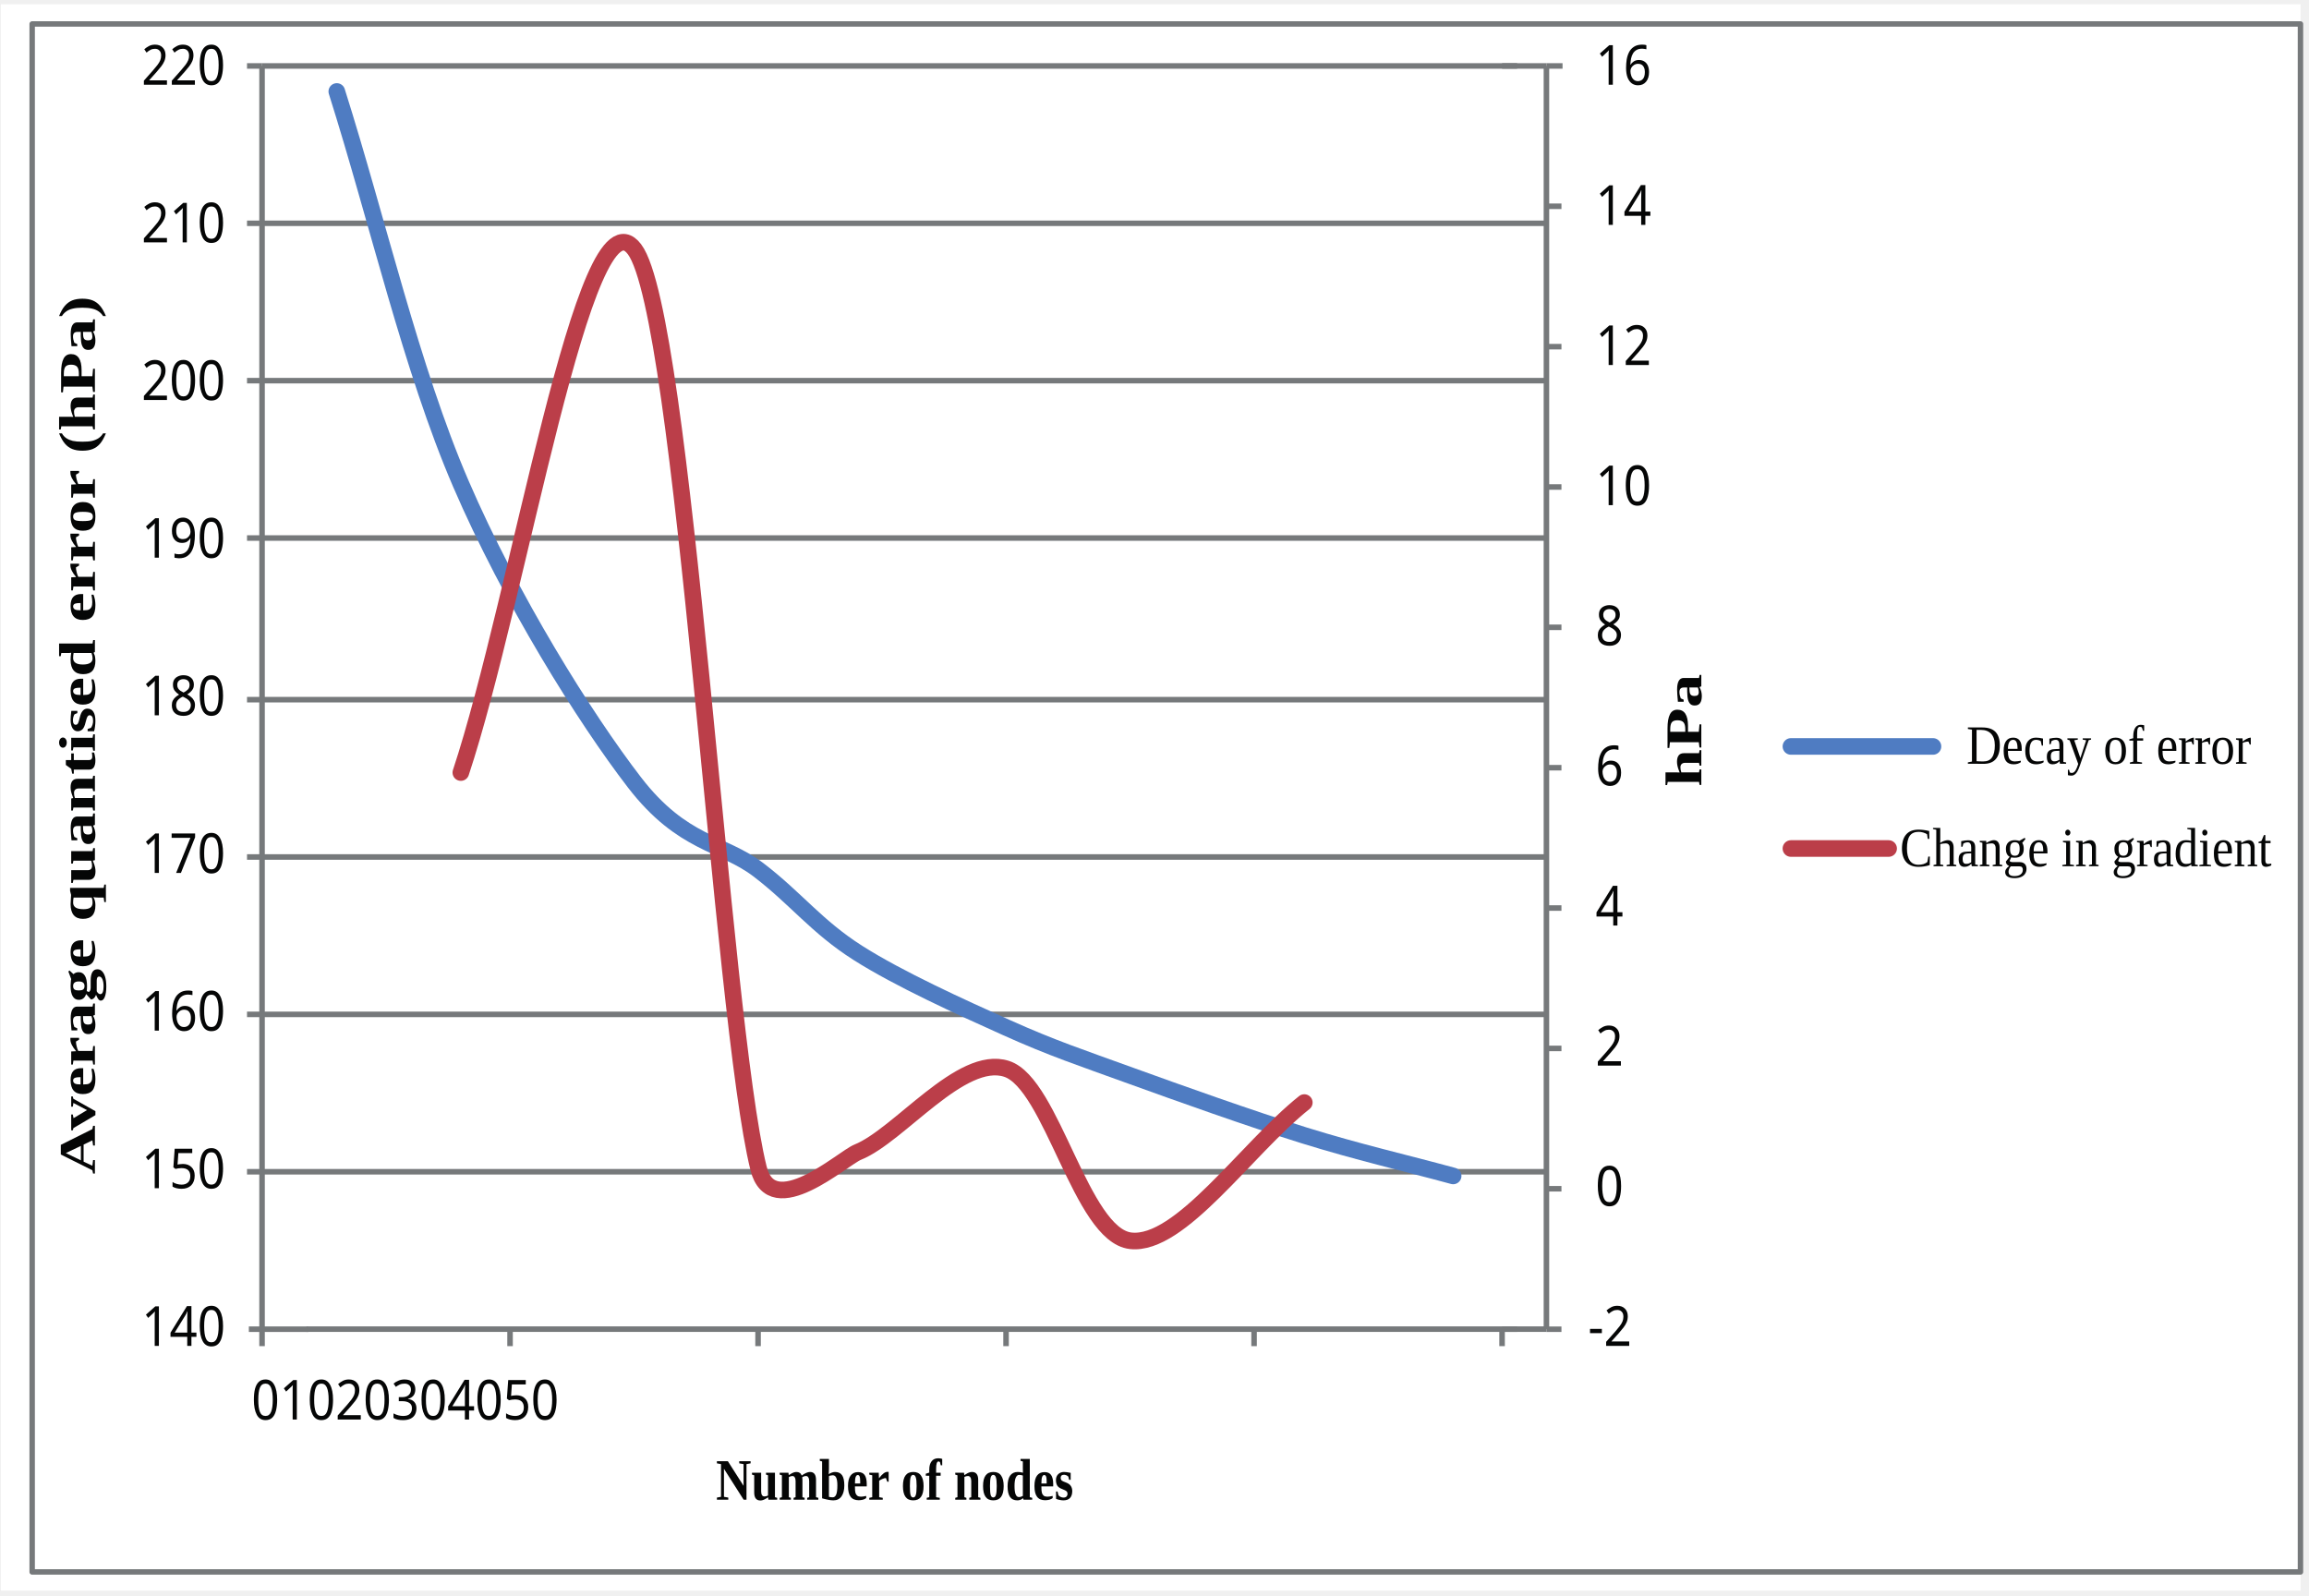
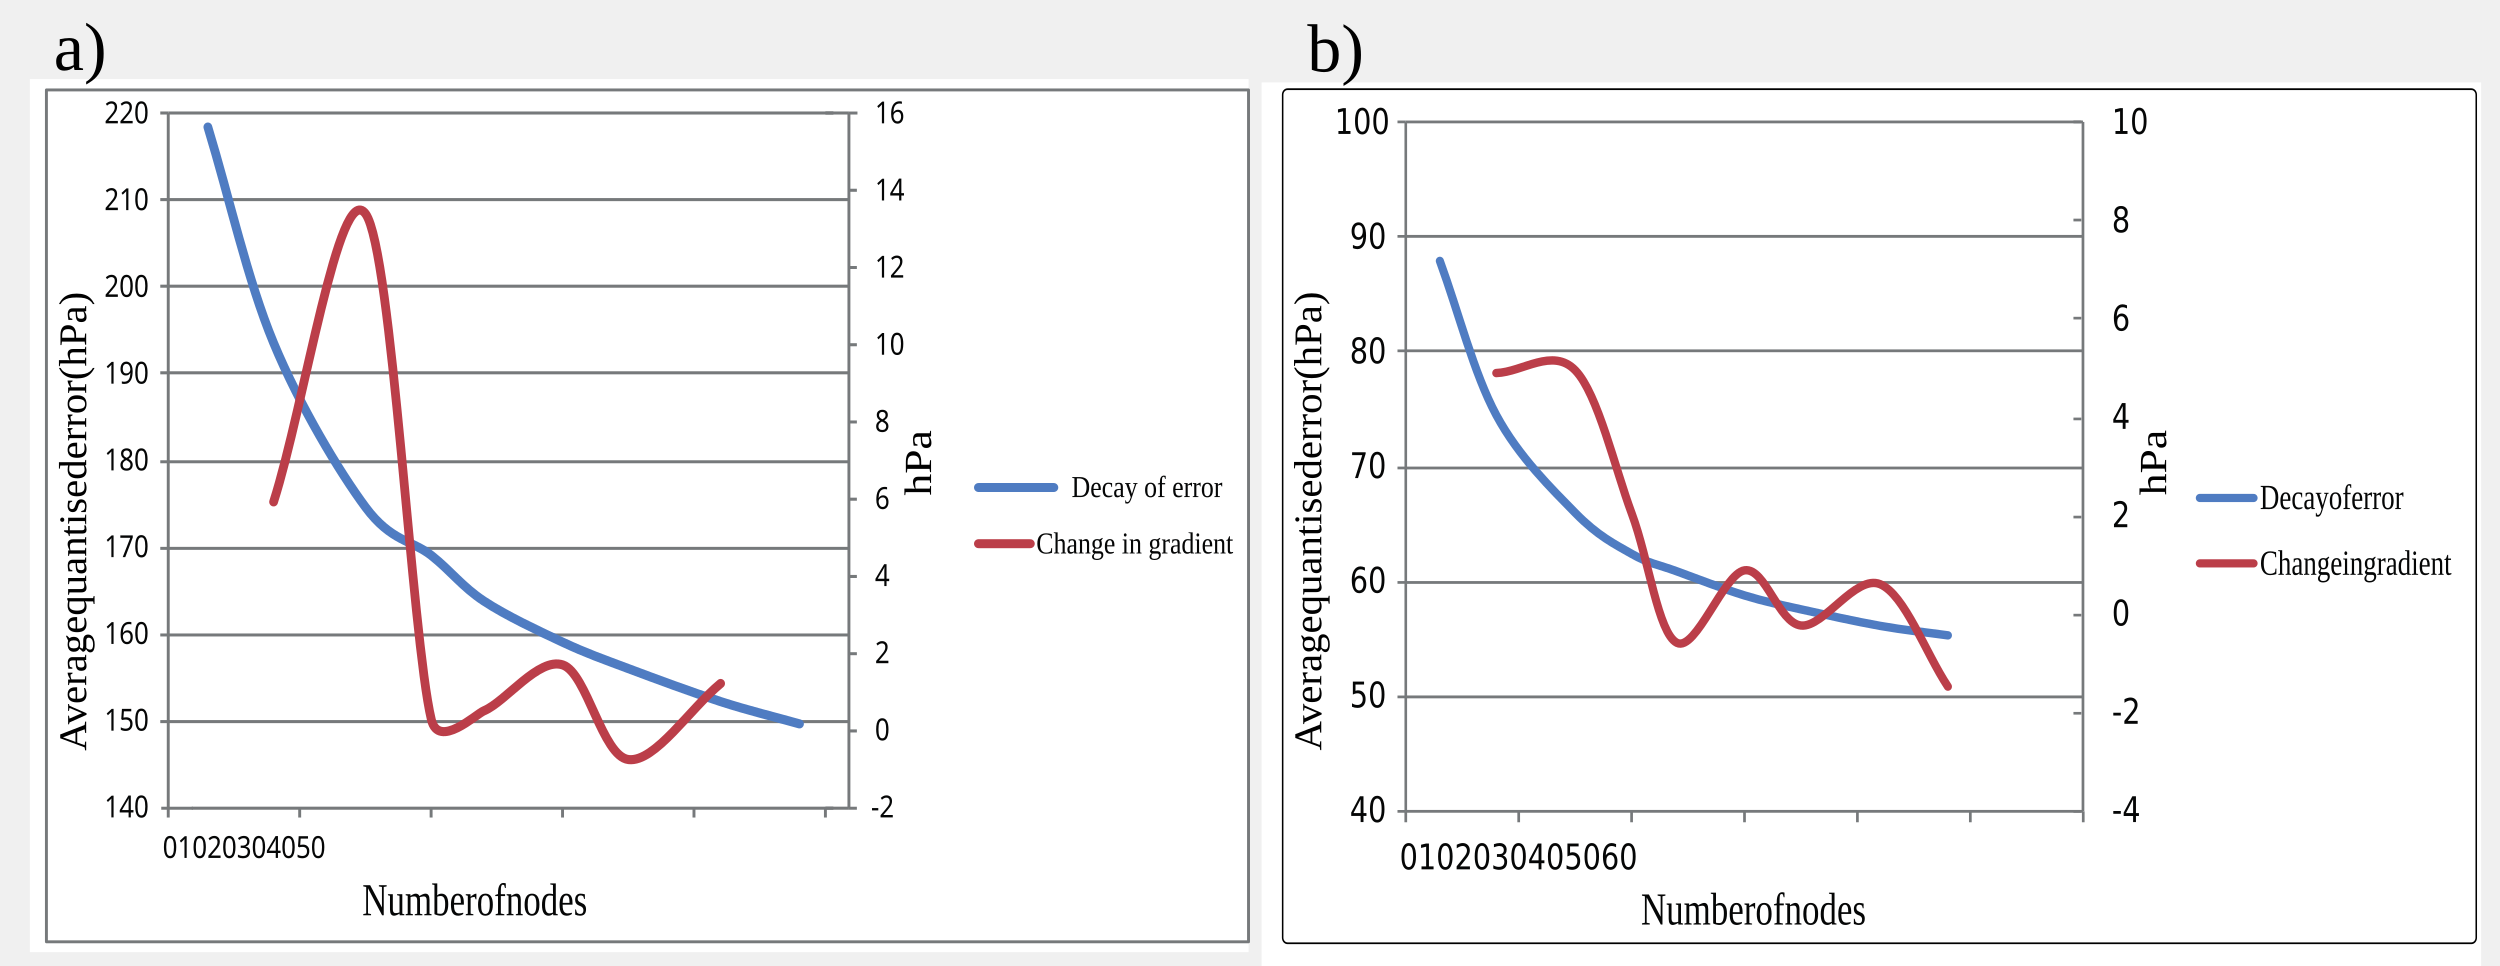
- <svg xmlns="http://www.w3.org/2000/svg" id="svg2" version="1.1" width="390.387" height="269.762" xml:space="preserve">
+ <svg xmlns="http://www.w3.org/2000/svg" id="svg2" version="1.1" width="514.488" height="198.78" xml:space="preserve">
  <defs id="defs6">
    <clipPath clipPathUnits="userSpaceOnUse" id="clipPath20">
      <path d="m 1,12 3111,0 0,2146 L 1,2158 1,12 z" clip-rule="evenodd" id="path22" />
    </clipPath>
    <clipPath clipPathUnits="userSpaceOnUse" id="clipPath44">
      <path d="m 356.977,357.531 1742.303,0 0,1714.259 -1742.303,0 0,-1714.259 0,0 z" clip-rule="evenodd" id="path46" />
    </clipPath>
    <clipPath clipPathUnits="userSpaceOnUse" id="clipPath56">
      <path d="m 1.207,12.379 3110.47,0 0,2145.62 -3110.47,0 0,-2145.62 z" clip-rule="evenodd" id="path58" />
    </clipPath>
+     <clipPath clipPathUnits="userSpaceOnUse" id="clipPath18">
+       <path d="m 0,0 3118.87,0 0,1970 L 0,1970 0,0 z" id="path20" />
+     </clipPath>
+     <clipPath clipPathUnits="userSpaceOnUse" id="clipPath28">
+       <path d="m 0,0 3113.75,0 0,1970 L 0,1970 0,0 z" id="path30-8" />
+     </clipPath>
+     <clipPath clipPathUnits="userSpaceOnUse" id="clipPath66">
+       <path d="m 370.621,1885.27 1625.469,0 0,-1537.77 -1625.469,0 0,1537.77 z" id="path68" />
+     </clipPath>
+     <clipPath clipPathUnits="userSpaceOnUse" id="clipPath82">
+       <path d="m 0,0 3113.28,0 0,1970 L 0,1970 0,0 z" id="path84" />
+     </clipPath>
+     <clipPath clipPathUnits="userSpaceOnUse" id="clipPath160">
+       <path d="m 0,1970 3113.28,0 0,-1970 L 0,0 0,1970 z" id="path162" />
+     </clipPath>
  </defs>
-   <g id="g10" transform="matrix(1.25,0,0,-1.25,0,269.7625)">
+   <g id="g10" transform="matrix(1.25,0,0,-1.25,0,198.7798)">
    <g id="g12" transform="scale(0.1,0.1)">
-       <path d="m 1.207,2152.33 3110.473,0 0,-2145.701 -3110.473,0 0,2145.701" style="fill:#ffffff;fill-opacity:1;fill-rule:evenodd;stroke:none" id="path14" />
-       <g id="g16">
+       <path d="m 49.135,1460.061 2006.473,0 0,-1437.369 -2006.473,0 0,1437.369" style="fill:#ffffff;fill-opacity:1;fill-rule:evenodd;stroke:none" id="path14" />
+       <g id="g16" transform="matrix(0.6450701,0,0,0.6698832,48.35645,18.25111)">
        <g id="g18" clip-path="url(#clipPath20)">
          <path d="m 384.324,2066.04 1842.526,0 0,-1702.759 -1842.526,0 0,1702.759" style="fill:#ffffff;fill-opacity:1;fill-rule:evenodd;stroke:none" id="path24" />
-           <path d="m 354.434,2068.91 1737.236,0 m -1737.236,-212.84 1737.236,0 m -1737.236,-212.85 1737.236,0 m -1737.236,-212.84 1737.236,0 m -1737.236,-218.59 1737.236,0 M 354.434,998.941 l 1737.236,0 M 354.434,786.102 l 1737.236,0 M 354.434,573.25 l 1737.236,0" style="fill:none;stroke:#76797b;stroke-opacity:1;stroke-width:7.484;stroke-linecap:butt;stroke-linejoin:round;stroke-miterlimit:10;stroke-dasharray:none" id="path26" />
-           <path d="m 2091.67,360.398 0,1708.512" style="fill:none;stroke:#76797b;stroke-opacity:1;stroke-width:7.484;stroke-linecap:butt;stroke-linejoin:round;stroke-miterlimit:10;stroke-dasharray:none" id="path28" />
-           <path d="m 2031.67,2068.91 20.32,0 m 39.68,-189.82 20.32,0 m -20.32,-189.84 20.32,0 m -20.32,-189.84 20.32,0 m -20.32,-189.82 20.32,0 m -20.32,-189.84 20.32,0 m -20.32,-189.828 20.32,0 m -20.32,-189.84 20.32,0 m -20.32,-189.844 20.32,0 m -80.32,-189.84 20.32,0" style="fill:none;stroke:#76797b;stroke-opacity:1;stroke-width:7.484;stroke-linecap:butt;stroke-linejoin:round;stroke-miterlimit:10;stroke-dasharray:none" id="path30" />
-           <path d="m 354.434,360.398 0,1708.512" style="fill:none;stroke:#76797b;stroke-opacity:1;stroke-width:7.484;stroke-linecap:butt;stroke-linejoin:round;stroke-miterlimit:10;stroke-dasharray:none" id="path32" />
-           <path d="m 334.105,2068.91 20.329,0 m -20.329,-212.84 20.329,0 m -20.329,-212.85 20.329,0 m -20.329,-212.84 20.329,0 m -20.329,-218.59 20.329,0 m -20.329,-212.849 20.329,0 m -20.329,-212.839 20.329,0 m -20.329,-212.852 20.329,0" style="fill:none;stroke:#76797b;stroke-opacity:1;stroke-width:7.484;stroke-linecap:butt;stroke-linejoin:round;stroke-miterlimit:10;stroke-dasharray:none" id="path34" />
-           <path d="m 414.434,360.398 1677.236,0" style="fill:none;stroke:#76797b;stroke-opacity:1;stroke-width:7.484;stroke-linecap:butt;stroke-linejoin:round;stroke-miterlimit:10;stroke-dasharray:none" id="path36" />
-           <path d="m 2031.67,360.398 0,-23.007 m -335.45,23.007 0,-23.007 m -335.45,23.007 0,-23.007 m -335.44,23.007 0,-23.007 m -335.447,23.007 0,-23.007 m -335.449,23.007 0,-23.007" style="fill:none;stroke:#76797b;stroke-opacity:1;stroke-width:7.484;stroke-linecap:butt;stroke-linejoin:round;stroke-miterlimit:10;stroke-dasharray:none" id="path38" />
-         </g>
-       </g>
-       <g id="g40">
+           <path d="m 354.434,2068.91 1737.236,0 m -1737.236,-212.84 1737.236,0 m -1737.236,-212.85 1737.236,0 m -1737.236,-212.84 1737.236,0 m -1737.236,-218.59 1737.236,0 M 354.434,998.941 l 1737.236,0 M 354.434,786.102 l 1737.236,0 M 354.434,573.25 l 1737.236,0" style="fill:none;stroke:#76797b;stroke-width:7.484;stroke-linecap:butt;stroke-linejoin:round;stroke-miterlimit:10;stroke-opacity:1;stroke-dasharray:none" id="path26" />
+           <path d="m 2091.67,360.398 0,1708.512" style="fill:none;stroke:#76797b;stroke-width:7.484;stroke-linecap:butt;stroke-linejoin:round;stroke-miterlimit:10;stroke-opacity:1;stroke-dasharray:none" id="path28" />
+           <path d="m 2031.67,2068.91 20.32,0 m 39.68,-189.82 20.32,0 m -20.32,-189.84 20.32,0 m -20.32,-189.84 20.32,0 m -20.32,-189.82 20.32,0 m -20.32,-189.84 20.32,0 m -20.32,-189.828 20.32,0 m -20.32,-189.84 20.32,0 m -20.32,-189.844 20.32,0 m -80.32,-189.84 20.32,0" style="fill:none;stroke:#76797b;stroke-width:7.484;stroke-linecap:butt;stroke-linejoin:round;stroke-miterlimit:10;stroke-opacity:1;stroke-dasharray:none" id="path30" />
+           <path d="m 354.434,360.398 0,1708.512" style="fill:none;stroke:#76797b;stroke-width:7.484;stroke-linecap:butt;stroke-linejoin:round;stroke-miterlimit:10;stroke-opacity:1;stroke-dasharray:none" id="path32" />
+           <path d="m 334.105,2068.91 20.329,0 m -20.329,-212.84 20.329,0 m -20.329,-212.85 20.329,0 m -20.329,-212.84 20.329,0 m -20.329,-218.59 20.329,0 m -20.329,-212.849 20.329,0 m -20.329,-212.839 20.329,0 m -20.329,-212.852 20.329,0" style="fill:none;stroke:#76797b;stroke-width:7.484;stroke-linecap:butt;stroke-linejoin:round;stroke-miterlimit:10;stroke-opacity:1;stroke-dasharray:none" id="path34" />
+           <path d="m 414.434,360.398 1677.236,0" style="fill:none;stroke:#76797b;stroke-width:7.484;stroke-linecap:butt;stroke-linejoin:round;stroke-miterlimit:10;stroke-opacity:1;stroke-dasharray:none" id="path36" />
+           <path d="m 2031.67,360.398 0,-23.007 m -335.45,23.007 0,-23.007 m -335.45,23.007 0,-23.007 m -335.44,23.007 0,-23.007 m -335.447,23.007 0,-23.007 m -335.449,23.007 0,-23.007" style="fill:none;stroke:#76797b;stroke-width:7.484;stroke-linecap:butt;stroke-linejoin:round;stroke-miterlimit:10;stroke-opacity:1;stroke-dasharray:none" id="path38" />
+         </g>
+       </g>
+       <g id="g40" transform="matrix(0.6450701,0,0,0.6698832,48.35645,18.25111)">
        <g id="g42" clip-path="url(#clipPath44)">
-           <path d="m 455.543,2034.37 c 55.926,-176.84 100.668,-374.77 167.777,-530.53 67.11,-155.75 167.774,-316.98 234.879,-404.02 64.977,-84.29 119.043,-81.08 167.771,-118.281 50.33,-38.398 78.29,-76.617 134.22,-112.187 55.92,-35.582 139.81,-73.543 201.32,-101.223 61.52,-27.688 100.67,-40.578 167.78,-64.899 67.1,-24.281 162.17,-58.242 234.88,-80.871 72.7,-22.589 134.21,-36.507 201.32,-54.777" style="fill:none;stroke:#4f7cc2;stroke-opacity:1;stroke-width:22.453;stroke-linecap:round;stroke-linejoin:round;stroke-miterlimit:10;stroke-dasharray:none" id="path48" />
-           <path d="m 623.32,1113.18 c 78.289,235.93 167.774,797 234.879,707.78 67.11,-89.19 117.438,-1039.472 167.771,-1243.011 18.27,-73.89 113.91,13.672 134.22,21.801 55.92,22.41 139.81,132.641 201.32,112.672 61.52,-19.961 100.67,-224.942 167.78,-232.551 67.1,-7.59 156.57,124.641 234.88,186.961" style="fill:none;stroke:#bb3e49;stroke-opacity:1;stroke-width:22.453;stroke-linecap:round;stroke-linejoin:round;stroke-miterlimit:10;stroke-dasharray:none" id="path50" />
+           <path d="m 455.543,2034.37 c 55.926,-176.84 100.668,-374.77 167.777,-530.53 67.11,-155.75 167.774,-316.98 234.879,-404.02 64.977,-84.29 119.043,-81.08 167.771,-118.281 50.33,-38.398 78.29,-76.617 134.22,-112.187 55.92,-35.582 139.81,-73.543 201.32,-101.223 61.52,-27.688 100.67,-40.578 167.78,-64.899 67.1,-24.281 162.17,-58.242 234.88,-80.871 72.7,-22.589 134.21,-36.507 201.32,-54.777" style="fill:none;stroke:#4f7cc2;stroke-width:22.453;stroke-linecap:round;stroke-linejoin:round;stroke-miterlimit:10;stroke-opacity:1;stroke-dasharray:none" id="path48" />
+           <path d="m 623.32,1113.18 c 78.289,235.93 167.774,797 234.879,707.78 67.11,-89.19 117.438,-1039.472 167.771,-1243.011 18.27,-73.89 113.91,13.672 134.22,21.801 55.92,22.41 139.81,132.641 201.32,112.672 61.52,-19.961 100.67,-224.942 167.78,-232.551 67.1,-7.59 156.57,124.641 234.88,186.961" style="fill:none;stroke:#bb3e49;stroke-width:22.453;stroke-linecap:round;stroke-linejoin:round;stroke-miterlimit:10;stroke-opacity:1;stroke-dasharray:none" id="path50" />
        </g>
      </g>
      <g id="g52">
        <g id="g54" clip-path="url(#clipPath56)">
-           <g id="g60" transform="scale(10,10)">
+           <g id="g60" transform="matrix(6.450701,0,0,6.698832,48.35645,18.25111)">
            <text transform="matrix(0.883522,0,0,-1,214.8,33.773)" id="text62">
-               <tspan style="fill:#050606;fill-opacity:1;fill-rule:nonzero;stroke:none;font-family:Calibri;font-variant:normal;font-weight:normal;font-size:7.478;writing-mode:lr;-inkscape-font-specification:Calibri" x="0 2.298" y="0" id="tspan64">-2</tspan>
-               <tspan style="fill:#050606;fill-opacity:1;fill-rule:nonzero;stroke:none;font-family:Calibri;font-variant:normal;font-weight:normal;font-size:7.478;writing-mode:lr;-inkscape-font-specification:Calibri" x="1.132" y="-18.952" id="tspan66">0</tspan>
-               <tspan style="fill:#050606;fill-opacity:1;fill-rule:nonzero;stroke:none;font-family:Calibri;font-variant:normal;font-weight:normal;font-size:7.478;writing-mode:lr;-inkscape-font-specification:Calibri" x="1.132" y="-37.904" id="tspan68">2</tspan>
-               <tspan style="fill:#050606;fill-opacity:1;fill-rule:nonzero;stroke:none;font-family:Calibri;font-variant:normal;font-weight:normal;font-size:7.478;writing-mode:lr;-inkscape-font-specification:Calibri" x="1.132" y="-56.854" id="tspan70">4</tspan>
-               <tspan style="fill:#050606;fill-opacity:1;fill-rule:nonzero;stroke:none;font-family:Calibri;font-variant:normal;font-weight:normal;font-size:7.478;writing-mode:lr;-inkscape-font-specification:Calibri" x="1.132" y="-75.813" id="tspan72">6</tspan>
-               <tspan style="fill:#050606;fill-opacity:1;fill-rule:nonzero;stroke:none;font-family:Calibri;font-variant:normal;font-weight:normal;font-size:7.478;writing-mode:lr;-inkscape-font-specification:Calibri" x="1.132" y="-94.763" id="tspan74">8</tspan>
-               <tspan style="fill:#050606;fill-opacity:1;fill-rule:nonzero;stroke:none;font-family:Calibri;font-variant:normal;font-weight:normal;font-size:7.478;writing-mode:lr;-inkscape-font-specification:Calibri" x="1.132 5.154" y="-113.715" id="tspan76">10</tspan>
-               <tspan style="fill:#050606;fill-opacity:1;fill-rule:nonzero;stroke:none;font-family:Calibri;font-variant:normal;font-weight:normal;font-size:7.478;writing-mode:lr;-inkscape-font-specification:Calibri" x="1.132 5.154" y="-132.667" id="tspan78">12</tspan>
-               <tspan style="fill:#050606;fill-opacity:1;fill-rule:nonzero;stroke:none;font-family:Calibri;font-variant:normal;font-weight:normal;font-size:7.478;writing-mode:lr;-inkscape-font-specification:Calibri" x="1.132 5.154" y="-151.624" id="tspan80">14</tspan>
-               <tspan style="fill:#050606;fill-opacity:1;fill-rule:nonzero;stroke:none;font-family:Calibri;font-variant:normal;font-weight:normal;font-size:7.478;writing-mode:lr;-inkscape-font-specification:Calibri" x="1.132 5.154" y="-170.576" id="tspan82">16</tspan>
-               <tspan style="fill:#050606;fill-opacity:1;fill-rule:nonzero;stroke:none;font-family:Calibri;font-variant:normal;font-weight:normal;font-size:7.478;writing-mode:lr;-inkscape-font-specification:Calibri" x="-221.448 -217.426 -213.404" y="0" id="tspan84">140</tspan>
-               <tspan style="fill:#050606;fill-opacity:1;fill-rule:nonzero;stroke:none;font-family:Calibri;font-variant:normal;font-weight:normal;font-size:7.478;writing-mode:lr;-inkscape-font-specification:Calibri" x="-221.448 -217.426 -213.404" y="-21.324" id="tspan86">150</tspan>
-               <tspan style="fill:#050606;fill-opacity:1;fill-rule:nonzero;stroke:none;font-family:Calibri;font-variant:normal;font-weight:normal;font-size:7.478;writing-mode:lr;-inkscape-font-specification:Calibri" x="-221.448 -217.426 -213.404" y="-42.64" id="tspan88">160</tspan>
-               <tspan style="fill:#050606;fill-opacity:1;fill-rule:nonzero;stroke:none;font-family:Calibri;font-variant:normal;font-weight:normal;font-size:7.478;writing-mode:lr;-inkscape-font-specification:Calibri" x="-221.448 -217.426 -213.404" y="-63.965" id="tspan90">170</tspan>
-               <tspan style="fill:#050606;fill-opacity:1;fill-rule:nonzero;stroke:none;font-family:Calibri;font-variant:normal;font-weight:normal;font-size:7.478;writing-mode:lr;-inkscape-font-specification:Calibri" x="-221.448 -217.426 -213.404" y="-85.288" id="tspan92">180</tspan>
-               <tspan style="fill:#050606;fill-opacity:1;fill-rule:nonzero;stroke:none;font-family:Calibri;font-variant:normal;font-weight:normal;font-size:7.478;writing-mode:lr;-inkscape-font-specification:Calibri" x="-221.448 -217.426 -213.404" y="-106.605" id="tspan94">190</tspan>
-               <tspan style="fill:#050606;fill-opacity:1;fill-rule:nonzero;stroke:none;font-family:Calibri;font-variant:normal;font-weight:normal;font-size:7.478;writing-mode:lr;-inkscape-font-specification:Calibri" x="-221.448 -217.426 -213.404" y="-127.935" id="tspan96">200</tspan>
-               <tspan style="fill:#050606;fill-opacity:1;fill-rule:nonzero;stroke:none;font-family:Calibri;font-variant:normal;font-weight:normal;font-size:7.478;writing-mode:lr;-inkscape-font-specification:Calibri" x="-221.448 -217.426 -213.404" y="-149.252" id="tspan98">210</tspan>
-               <tspan style="fill:#050606;fill-opacity:1;fill-rule:nonzero;stroke:none;font-family:Calibri;font-variant:normal;font-weight:normal;font-size:7.478;writing-mode:lr;-inkscape-font-specification:Calibri" x="-221.448 -217.426 -213.404" y="-170.576" id="tspan100">220</tspan>
-               <tspan style="fill:#050606;fill-opacity:1;fill-rule:nonzero;stroke:none;font-family:Calibri;font-variant:normal;font-weight:normal;font-size:7.478;writing-mode:lr;-inkscape-font-specification:Calibri" x="-204.609 -168.577 -164.555 -130.596 -126.574 -92.616 -88.594 -54.643 -50.621 -16.662 -12.641" y="9.966" id="tspan102">01020304050</tspan>
-             </text>
-             <text transform="matrix(1.484527e-7,1.145146,0.8732512,-2.023512e-7,0,0)" id="text104" x="95.526" y="263.516" style="font-size:12.076px">
-               <tspan style="font-size:8px;font-variant:normal;font-weight:bold;writing-mode:lr-tb;fill:#050606;fill-opacity:1;fill-rule:nonzero;stroke:none;font-family:Times New Roman;-inkscape-font-specification:Times New Roman" x="95.526 99.571 103.622" y="263.516" id="tspan106">hPa</tspan>
-               <tspan style="font-size:8px;font-variant:normal;font-weight:bold;writing-mode:lr-tb;fill:#050606;fill-opacity:1;fill-rule:nonzero;stroke:none;font-family:Times New Roman;-inkscape-font-specification:Times New Roman" x="49.765 54.393 57.871 61.923 64.817 68.291 71.768 75.82 77.552" y="14.7" id="tspan108">Average quantised error (hPa)</tspan>
-             </text>
-             <text transform="scale(0.9114942,-1.0971)" id="text110" x="106.244" y="-11.814" style="font-size:12.78px">
-               <tspan style="font-size:7.252px;font-variant:normal;font-weight:bold;writing-mode:lr-tb;fill:#050606;fill-opacity:1;fill-rule:nonzero;stroke:none;font-family:Times New Roman;-inkscape-font-specification:Times New Roman" x="106.244 111.753 116.035 122.769 127.051 131.339 134.4 135.627 139.91 142.366 144.812 149.093 153.376 157.657 161.945" y="-11.814" id="tspan112">Number of nodes</tspan>
-             </text>
-           </g>
-           <path d="m 2422.36,1148.51 192.14,0" style="fill:none;stroke:#4f7cc2;stroke-opacity:1;stroke-width:22.453;stroke-linecap:round;stroke-linejoin:round;stroke-miterlimit:10;stroke-dasharray:none" id="path114" />
-           <g id="g116" transform="scale(10,10)">
+               <tspan style="font-size:7.478px;font-variant:normal;font-weight:normal;writing-mode:lr-tb;fill:#050606;fill-opacity:1;fill-rule:nonzero;stroke:none;font-family:Calibri;-inkscape-font-specification:Calibri" x="0 2.298" y="0" id="tspan64">-2</tspan>
+               <tspan style="font-size:7.478px;font-variant:normal;font-weight:normal;writing-mode:lr-tb;fill:#050606;fill-opacity:1;fill-rule:nonzero;stroke:none;font-family:Calibri;-inkscape-font-specification:Calibri" x="1.132" y="-18.952" id="tspan66">0</tspan>
+               <tspan style="font-size:7.478px;font-variant:normal;font-weight:normal;writing-mode:lr-tb;fill:#050606;fill-opacity:1;fill-rule:nonzero;stroke:none;font-family:Calibri;-inkscape-font-specification:Calibri" x="1.132" y="-37.904" id="tspan68">2</tspan>
+               <tspan style="font-size:7.478px;font-variant:normal;font-weight:normal;writing-mode:lr-tb;fill:#050606;fill-opacity:1;fill-rule:nonzero;stroke:none;font-family:Calibri;-inkscape-font-specification:Calibri" x="1.132" y="-56.854" id="tspan70">4</tspan>
+               <tspan style="font-size:7.478px;font-variant:normal;font-weight:normal;writing-mode:lr-tb;fill:#050606;fill-opacity:1;fill-rule:nonzero;stroke:none;font-family:Calibri;-inkscape-font-specification:Calibri" x="1.132" y="-75.813" id="tspan72">6</tspan>
+               <tspan style="font-size:7.478px;font-variant:normal;font-weight:normal;writing-mode:lr-tb;fill:#050606;fill-opacity:1;fill-rule:nonzero;stroke:none;font-family:Calibri;-inkscape-font-specification:Calibri" x="1.132" y="-94.763" id="tspan74">8</tspan>
+               <tspan style="font-size:7.478px;font-variant:normal;font-weight:normal;writing-mode:lr-tb;fill:#050606;fill-opacity:1;fill-rule:nonzero;stroke:none;font-family:Calibri;-inkscape-font-specification:Calibri" x="1.132 5.154" y="-113.715" id="tspan76">10</tspan>
+               <tspan style="font-size:7.478px;font-variant:normal;font-weight:normal;writing-mode:lr-tb;fill:#050606;fill-opacity:1;fill-rule:nonzero;stroke:none;font-family:Calibri;-inkscape-font-specification:Calibri" x="1.132 5.154" y="-132.667" id="tspan78">12</tspan>
+               <tspan style="font-size:7.478px;font-variant:normal;font-weight:normal;writing-mode:lr-tb;fill:#050606;fill-opacity:1;fill-rule:nonzero;stroke:none;font-family:Calibri;-inkscape-font-specification:Calibri" x="1.132 5.154" y="-151.624" id="tspan80">14</tspan>
+               <tspan style="font-size:7.478px;font-variant:normal;font-weight:normal;writing-mode:lr-tb;fill:#050606;fill-opacity:1;fill-rule:nonzero;stroke:none;font-family:Calibri;-inkscape-font-specification:Calibri" x="1.132 5.154" y="-170.576" id="tspan82">16</tspan>
+               <tspan style="font-size:7.478px;font-variant:normal;font-weight:normal;writing-mode:lr-tb;fill:#050606;fill-opacity:1;fill-rule:nonzero;stroke:none;font-family:Calibri;-inkscape-font-specification:Calibri" x="-221.448 -217.426 -213.404" y="9.9999997e-05" id="tspan84">140</tspan>
+               <tspan style="font-size:7.478px;font-variant:normal;font-weight:normal;writing-mode:lr-tb;fill:#050606;fill-opacity:1;fill-rule:nonzero;stroke:none;font-family:Calibri;-inkscape-font-specification:Calibri" x="-221.448 -217.426 -213.404" y="-21.324" id="tspan86">150</tspan>
+               <tspan style="font-size:7.478px;font-variant:normal;font-weight:normal;writing-mode:lr-tb;fill:#050606;fill-opacity:1;fill-rule:nonzero;stroke:none;font-family:Calibri;-inkscape-font-specification:Calibri" x="-221.448 -217.426 -213.404" y="-42.64" id="tspan88">160</tspan>
+               <tspan style="font-size:7.478px;font-variant:normal;font-weight:normal;writing-mode:lr-tb;fill:#050606;fill-opacity:1;fill-rule:nonzero;stroke:none;font-family:Calibri;-inkscape-font-specification:Calibri" x="-221.448 -217.426 -213.404" y="-63.965" id="tspan90">170</tspan>
+               <tspan style="font-size:7.478px;font-variant:normal;font-weight:normal;writing-mode:lr-tb;fill:#050606;fill-opacity:1;fill-rule:nonzero;stroke:none;font-family:Calibri;-inkscape-font-specification:Calibri" x="-221.448 -217.426 -213.404" y="-85.288" id="tspan92">180</tspan>
+               <tspan style="font-size:7.478px;font-variant:normal;font-weight:normal;writing-mode:lr-tb;fill:#050606;fill-opacity:1;fill-rule:nonzero;stroke:none;font-family:Calibri;-inkscape-font-specification:Calibri" x="-221.448 -217.426 -213.404" y="-106.605" id="tspan94">190</tspan>
+               <tspan style="font-size:7.478px;font-variant:normal;font-weight:normal;writing-mode:lr-tb;fill:#050606;fill-opacity:1;fill-rule:nonzero;stroke:none;font-family:Calibri;-inkscape-font-specification:Calibri" x="-221.448 -217.426 -213.404" y="-127.935" id="tspan96">200</tspan>
+               <tspan style="font-size:7.478px;font-variant:normal;font-weight:normal;writing-mode:lr-tb;fill:#050606;fill-opacity:1;fill-rule:nonzero;stroke:none;font-family:Calibri;-inkscape-font-specification:Calibri" x="-221.448 -217.426 -213.404" y="-149.252" id="tspan98">210</tspan>
+               <tspan style="font-size:7.478px;font-variant:normal;font-weight:normal;writing-mode:lr-tb;fill:#050606;fill-opacity:1;fill-rule:nonzero;stroke:none;font-family:Calibri;-inkscape-font-specification:Calibri" x="-221.448 -217.426 -213.404" y="-170.576" id="tspan100">220</tspan>
+               <tspan style="font-size:7.478px;font-variant:normal;font-weight:normal;writing-mode:lr-tb;fill:#050606;fill-opacity:1;fill-rule:nonzero;stroke:none;font-family:Calibri;-inkscape-font-specification:Calibri" x="-204.609 -168.577 -164.555 -130.596 -126.574 -92.616 -88.594 -54.643 -50.621 -16.662 -12.641" y="9.966" id="tspan102">01020304050</tspan>
+             </text>
+           </g>
+           <path d="m 1610.948,787.619 123.944,0" style="fill:none;stroke:#4f7cc2;stroke-width:14.759;stroke-linecap:round;stroke-linejoin:round;stroke-miterlimit:10;stroke-opacity:1;stroke-dasharray:none" id="path114" />
+           <g id="g116" transform="matrix(6.450701,0,0,6.698832,48.35645,18.25111)">
            <text transform="matrix(0.883522,0,0,-1,265.978,112.51)" id="text118">
-               <tspan style="fill:#050606;fill-opacity:1;fill-rule:nonzero;stroke:none;font-family:Times New Roman;font-variant:normal;font-weight:normal;font-size:7.478;writing-mode:lr;-inkscape-font-specification:Times New Roman" x="0 4.601 8.621 11.498 15.522 18.967 20.687 24.713 27.01 28.731 32.752 35.059 37.929 41.953" y="0" id="tspan120">Decay of error</tspan>
-             </text>
-           </g>
-           <path d="m 2422.36,1010.44 132.14,0" style="fill:none;stroke:#bb3e49;stroke-opacity:1;stroke-width:22.453;stroke-linecap:round;stroke-linejoin:round;stroke-miterlimit:10;stroke-dasharray:none" id="path122" />
-           <g id="g124" transform="scale(10,10)">
+               <tspan style="font-size:7.478px;font-variant:normal;font-weight:normal;writing-mode:lr-tb;fill:#050606;fill-opacity:1;fill-rule:nonzero;stroke:none;font-family:Times New Roman;-inkscape-font-specification:Times New Roman" x="0 4.601 8.621 11.498 15.522 18.967 20.687 24.713 27.01 28.731 32.752 35.059 37.929 41.953" y="0" id="tspan120">Decay of error</tspan>
+             </text>
+           </g>
+           <path d="m 1610.948,695.128 85.24,0" style="fill:none;stroke:#bb3e49;stroke-width:14.759;stroke-linecap:round;stroke-linejoin:round;stroke-miterlimit:10;stroke-opacity:1;stroke-dasharray:none" id="path122" />
+           <g id="g124" transform="matrix(6.450701,0,0,6.698832,48.35645,18.25111)">
            <text transform="matrix(0.883522,0,0,-1,256.978,98.6441)" id="text126">
-               <tspan style="fill:#050606;fill-opacity:1;fill-rule:nonzero;stroke:none;font-family:Times New Roman;font-variant:normal;font-weight:normal;font-size:7.478;writing-mode:lr;-inkscape-font-specification:Times New Roman" x="0 4.025 8.051 12.074 16.101 19.552 23.005 24.726 26.449 30.476 32.772 36.224 38.533 42.557 46.582 48.306 52.326 56.352" y="0" id="tspan128">Change in gradient</tspan>
-             </text>
-           </g>
-         </g>
-       </g>
-       <path d="m 43.515,2125.681 3068.025,0 0,-2093.731 -3068.025,0 0,2093.731 z" style="fill:none;stroke:#76797b;stroke-width:7.344;stroke-linecap:butt;stroke-linejoin:round;stroke-miterlimit:10;stroke-opacity:1;stroke-dasharray:none" id="path130" />
-       <path d="m 336.597,360.288 80.329,0" style="fill:none;stroke:#76797b;stroke-width:7.484;stroke-linecap:butt;stroke-linejoin:round;stroke-miterlimit:10;stroke-opacity:1;stroke-dasharray:none" id="path132" />
-       <path d="m 2091.67,360.238 20.32,0" style="fill:none;stroke:#76797b;stroke-opacity:1;stroke-width:7.484;stroke-linecap:butt;stroke-linejoin:round;stroke-miterlimit:10;stroke-dasharray:none" id="path134" />
-       <path d="m 2091.67,2068.91 21.79,0" style="fill:none;stroke:#76797b;stroke-opacity:1;stroke-width:7.484;stroke-linecap:butt;stroke-linejoin:round;stroke-miterlimit:10;stroke-dasharray:none" id="path136" />
+               <tspan style="font-size:7.478px;font-variant:normal;font-weight:normal;writing-mode:lr-tb;fill:#050606;fill-opacity:1;fill-rule:nonzero;stroke:none;font-family:Times New Roman;-inkscape-font-specification:Times New Roman" x="0 4.025 8.051 12.074 16.101 19.552 23.005 24.726 26.449 30.476 32.772 36.224 38.533 42.557 46.582 48.306 52.326 56.352" y="0" id="tspan128">Change in gradient</tspan>
+             </text>
+           </g>
+         </g>
+       </g>
+       <path d="m 76.427,1442.209 1979.092,0 0,-1402.555 -1979.092,0 0,1402.555 z" style="fill:none;stroke:#76797b;stroke-width:4.827;stroke-linecap:butt;stroke-linejoin:round;stroke-miterlimit:10;stroke-opacity:1;stroke-dasharray:none" id="path130" />
+       <path d="m 265.485,259.602 51.818,0" style="fill:none;stroke:#76797b;stroke-width:4.92;stroke-linecap:butt;stroke-linejoin:round;stroke-miterlimit:10;stroke-opacity:1;stroke-dasharray:none" id="path132" />
+       <path d="m 1397.63,259.568 13.108,0" style="fill:none;stroke:#76797b;stroke-width:4.92;stroke-linecap:butt;stroke-linejoin:round;stroke-miterlimit:10;stroke-opacity:1;stroke-dasharray:none" id="path134" />
+       <path d="m 1397.63,1404.179 14.056,0" style="fill:none;stroke:#76797b;stroke-width:4.92;stroke-linecap:butt;stroke-linejoin:round;stroke-miterlimit:10;stroke-opacity:1;stroke-dasharray:none" id="path136" />
+       <g id="g12-3" transform="matrix(0.6449081,0,0,0.7410368,2077.104,-5.289374)">
+         <g id="g14">
+           <g id="g16-4" clip-path="url(#clipPath18)">
+             <path d="m 0,0 3113.28,0 0,1970 L 0,1970 0,0 z" style="fill:#ffffff;fill-opacity:1;fill-rule:evenodd;stroke:none" id="path22-5" />
+           </g>
+         </g>
+         <g id="g24">
+           <g id="g26" clip-path="url(#clipPath28)">
+             <path d="m 370.621,353.52 1620.2,0 0,1525.66 -1620.2,0 0,-1525.66 z" style="fill:#ffffff;fill-opacity:1;fill-rule:evenodd;stroke:none" id="path32-0" />
+             <g id="g34" transform="scale(1.05107,0.948931)">
+               <path d="m 350.09,1983.52 1644.79,0 m -1644.79,-267.94 1644.79,0 M 350.09,1447.6 l 1644.79,0 m -1644.79,-274.33 1644.79,0 M 350.09,905.299 l 1644.79,0 M 350.09,637.354 l 1644.79,0" style="fill:none;stroke:#76797b;stroke-width:6.59;stroke-linecap:butt;stroke-linejoin:round;stroke-miterlimit:10;stroke-opacity:1;stroke-dasharray:none" id="path36-0" />
+             </g>
+             <g id="g38" transform="scale(1.05107,0.948931)">
+               <path d="m 1994.88,369.417 0,1614.103" style="fill:none;stroke:#76797b;stroke-width:6.59;stroke-linecap:butt;stroke-linejoin:round;stroke-miterlimit:10;stroke-opacity:1;stroke-dasharray:none" id="path40" />
+             </g>
+             <g id="g42-5" transform="scale(1.05107,0.948931)">
+               <path d="m 1971.73,1983.52 19.29,0 m -19.29,-229.7 19.29,0 m -19.29,-229.66 19.29,0 m -19.29,-236.07 19.29,0 m -19.29,-229.66 19.29,0 m -19.29,-229.664 19.29,0 m -19.29,-229.736 19.29,0 m -19.29,-229.613 19.29,0" style="fill:none;stroke:#76797b;stroke-width:6.247;stroke-linecap:butt;stroke-linejoin:round;stroke-miterlimit:10;stroke-opacity:1;stroke-dasharray:none" id="path44" />
+             </g>
+             <g id="g46" transform="scale(1.05107,0.948931)">
+               <path d="m 350.09,369.417 0,1614.103" style="fill:none;stroke:#76797b;stroke-width:6.38;stroke-linecap:butt;stroke-linejoin:round;stroke-miterlimit:10;stroke-opacity:1;stroke-dasharray:none" id="path48-3" />
+             </g>
+             <g id="g50" transform="scale(1.05107,0.948931)">
+               <path d="m 329.95,1983.52 20.14,0 m -20.14,-267.94 20.14,0 m -20.14,-267.98 20.14,0 m -20.14,-274.33 20.14,0 m -20.14,-267.971 20.14,0 m -20.14,-267.945 20.14,0 m -20.14,-267.937 20.14,0" style="fill:none;stroke:#76797b;stroke-width:6.38;stroke-linecap:butt;stroke-linejoin:round;stroke-miterlimit:10;stroke-opacity:1;stroke-dasharray:none" id="path52" />
+             </g>
+             <g id="g54-1" transform="scale(1.05107,0.948931)">
+               <path d="m 350.09,369.417 1644.79,0" style="fill:none;stroke:#76797b;stroke-width:6.59;stroke-linecap:butt;stroke-linejoin:round;stroke-miterlimit:10;stroke-opacity:1;stroke-dasharray:none" id="path56" />
+             </g>
+             <g id="g58" transform="scale(1.05107,0.948931)">
+               <path d="m 1995.55,369.417 0,-25.564 m -274.24,25.564 0,-25.564 m -274.27,25.564 0,-25.564 m -274.24,25.564 0,-25.564 m -274.24,25.564 0,-25.564 m -274.196,25.564 0,-25.564 m -274.274,25.564 0,-25.564" style="fill:none;stroke:#76797b;stroke-width:6.592;stroke-linecap:butt;stroke-linejoin:round;stroke-miterlimit:10;stroke-opacity:1;stroke-dasharray:none" id="path60" />
+             </g>
+           </g>
+         </g>
+         <g id="g62">
+           <g id="g64" clip-path="url(#clipPath66)">
+             <g id="g70" transform="scale(1.05107,0.948931)">
+               <path d="m 432.855,1658.04 c 45.675,-120.29 82.249,-262.55 137.097,-360.9 54.821,-98.34 137.099,-174.95 191.958,-229.12 54.859,-54.17 95.959,-73.109 137.1,-95.914 41.137,-22.806 64.001,-24.658 109.68,-40.881 45.7,-16.211 114.2,-41.655 164.49,-56.474 50.32,-14.815 82.28,-20.665 137.17,-32.52 54.81,-11.818 132.52,-28.449 191.95,-38.609 59.39,-10.134 109.68,-14.823 164.49,-22.187" style="fill:none;stroke:#4f7cc2;stroke-width:19.771;stroke-linecap:round;stroke-linejoin:round;stroke-miterlimit:10;stroke-opacity:1;stroke-dasharray:none" id="path72" />
+             </g>
+             <g id="g74" transform="scale(1.05107,0.948931)">
+               <path d="m 569.952,1395.57 c 63.963,2.06 137.099,61.13 191.958,6.25 54.859,-54.83 95.959,-229.04 137.1,-335.32 41.137,-106.332 64.001,-280.422 109.68,-302.56 45.7,-22.114 114.2,163.004 164.49,169.759 50.32,6.755 82.28,-123.828 137.17,-129.257 54.81,-5.434 132.52,120.534 191.95,96.737 59.39,-23.88 109.68,-159.798 164.49,-239.661" style="fill:none;stroke:#bb3e49;stroke-width:19.771;stroke-linecap:round;stroke-linejoin:round;stroke-miterlimit:10;stroke-opacity:1;stroke-dasharray:none" id="path76" />
+             </g>
+           </g>
+         </g>
+         <g id="g78">
+           <g id="g80" clip-path="url(#clipPath82)">
+             <g id="g86" transform="scale(10,10)">
+               <text transform="matrix(0.933178,0,0,-1,217.052,32.6645)" id="text88">
+                 <tspan style="font-size:7.87px;font-variant:normal;font-weight:normal;writing-mode:lr-tb;fill:#050606;fill-opacity:1;fill-rule:nonzero;stroke:none;font-family:DejaVu Sans;-inkscape-font-specification:DejaVuSans" x="0 2.426" y="0" id="tspan90-1">-4</tspan>
+                 <tspan style="font-size:7.87px;font-variant:normal;font-weight:normal;writing-mode:lr-tb;fill:#050606;fill-opacity:1;fill-rule:nonzero;stroke:none;font-family:DejaVu Sans;-inkscape-font-specification:DejaVuSans" x="0 2.426" y="-21.834" id="tspan92-3">-2</tspan>
+                 <tspan style="font-size:7.87px;font-variant:normal;font-weight:normal;writing-mode:lr-tb;fill:#050606;fill-opacity:1;fill-rule:nonzero;stroke:none;font-family:DejaVu Sans;-inkscape-font-specification:DejaVuSans" x="0" y="-43.675" id="tspan94-8">0</tspan>
+                 <tspan style="font-size:7.87px;font-variant:normal;font-weight:normal;writing-mode:lr-tb;fill:#050606;fill-opacity:1;fill-rule:nonzero;stroke:none;font-family:DejaVu Sans;-inkscape-font-specification:DejaVuSans" x="0" y="-65.523" id="tspan96-0">2</tspan>
+                 <tspan style="font-size:7.87px;font-variant:normal;font-weight:normal;writing-mode:lr-tb;fill:#050606;fill-opacity:1;fill-rule:nonzero;stroke:none;font-family:DejaVu Sans;-inkscape-font-specification:DejaVuSans" x="0" y="-87.364" id="tspan98-7">4</tspan>
+                 <tspan style="font-size:7.87px;font-variant:normal;font-weight:normal;writing-mode:lr-tb;fill:#050606;fill-opacity:1;fill-rule:nonzero;stroke:none;font-family:DejaVu Sans;-inkscape-font-specification:DejaVuSans" x="0" y="-109.198" id="tspan100-1">6</tspan>
+                 <tspan style="font-size:7.87px;font-variant:normal;font-weight:normal;writing-mode:lr-tb;fill:#050606;fill-opacity:1;fill-rule:nonzero;stroke:none;font-family:DejaVu Sans;-inkscape-font-specification:DejaVuSans" x="0" y="-131.04" id="tspan102-7">8</tspan>
+                 <tspan style="font-size:7.87px;font-variant:normal;font-weight:normal;writing-mode:lr-tb;fill:#050606;fill-opacity:1;fill-rule:nonzero;stroke:none;font-family:DejaVu Sans;-inkscape-font-specification:DejaVuSans" x="0 4.221" y="-152.88" id="tspan104">10</tspan>
+                 <tspan style="font-size:7.87px;font-variant:normal;font-weight:normal;writing-mode:lr-tb;fill:#050606;fill-opacity:1;fill-rule:nonzero;stroke:none;font-family:DejaVu Sans;-inkscape-font-specification:DejaVuSans" x="-208.48 -204.26" y="-0.001" id="tspan106-8">40</tspan>
+                 <tspan style="font-size:7.87px;font-variant:normal;font-weight:normal;writing-mode:lr-tb;fill:#050606;fill-opacity:1;fill-rule:nonzero;stroke:none;font-family:DejaVu Sans;-inkscape-font-specification:DejaVuSans" x="-208.48 -204.26" y="-25.475" id="tspan108-9">50</tspan>
+                 <tspan style="font-size:7.87px;font-variant:normal;font-weight:normal;writing-mode:lr-tb;fill:#050606;fill-opacity:1;fill-rule:nonzero;stroke:none;font-family:DejaVu Sans;-inkscape-font-specification:DejaVuSans" x="-208.48 -204.26" y="-50.963" id="tspan110">60</tspan>
+                 <tspan style="font-size:7.87px;font-variant:normal;font-weight:normal;writing-mode:lr-tb;fill:#050606;fill-opacity:1;fill-rule:nonzero;stroke:none;font-family:DejaVu Sans;-inkscape-font-specification:DejaVuSans" x="-208.48 -204.26" y="-76.437" id="tspan112-4">70</tspan>
+                 <tspan style="font-size:7.87px;font-variant:normal;font-weight:normal;writing-mode:lr-tb;fill:#050606;fill-opacity:1;fill-rule:nonzero;stroke:none;font-family:DejaVu Sans;-inkscape-font-specification:DejaVuSans" x="-208.48 -204.26" y="-101.925" id="tspan114">80</tspan>
+                 <tspan style="font-size:7.87px;font-variant:normal;font-weight:normal;writing-mode:lr-tb;fill:#050606;fill-opacity:1;fill-rule:nonzero;stroke:none;font-family:DejaVu Sans;-inkscape-font-specification:DejaVuSans" x="-208.48 -204.26" y="-127.4" id="tspan116">90</tspan>
+                 <tspan style="font-size:7.87px;font-variant:normal;font-weight:normal;writing-mode:lr-tb;fill:#050606;fill-opacity:1;fill-rule:nonzero;stroke:none;font-family:DejaVu Sans;-inkscape-font-specification:DejaVuSans" x="-212.57 -208.35 -204.13" y="-152.881" id="tspan118">100</tspan>
+                 <tspan style="font-size:7.87px;font-variant:normal;font-weight:normal;writing-mode:lr-tb;fill:#050606;fill-opacity:1;fill-rule:nonzero;stroke:none;font-family:DejaVu Sans;-inkscape-font-specification:DejaVuSans" x="-194.849 -166.024 -161.804 -135.17 -130.951 -104.308 -100.088 -73.448 -69.227 -42.584 -38.365 -11.723 -7.503" y="10.496" id="tspan120-4">0102030405060</tspan>
+               </text>
+               <text transform="matrix(0.874562,0,0,-1,96.8344,9.90117)" id="text122">
+                 <tspan style="font-size:10.196px;font-variant:normal;font-weight:normal;writing-mode:lr-tb;fill:#050606;fill-opacity:1;fill-rule:nonzero;stroke:none;font-family:Times New Roman;-inkscape-font-specification:TimesNewRomanPSMT" x="0 7.351 12.449 20.392 25.49 30.025 35.969 41.067 47.022 52.12 57.218 62.316 66.852" y="0" id="tspan124">Numberofnodes</tspan>
+               </text>
+             </g>
+             <g id="g126" transform="scale(1.05107,0.948931)">
+               <path d="m 2278.497,1103.09 130.97,0" style="fill:none;stroke:#4f7cc2;stroke-width:19.14;stroke-linecap:round;stroke-linejoin:round;stroke-miterlimit:10;stroke-opacity:1;stroke-dasharray:none" id="path128" />
+             </g>
+             <g id="g130" transform="scale(10,10)">
+               <text transform="scale(0.9351802,-1.069313)" id="text132" x="272.509" y="-95.588" style="font-size:11.222px">
+                 <tspan style="font-size:7.36px;font-variant:normal;font-weight:normal;writing-mode:lr-tb;fill:#050606;fill-opacity:1;fill-rule:nonzero;stroke:none;font-family:Times New Roman;-inkscape-font-specification:TimesNewRomanPSMT" x="272.509 277.029 280.993 283.835 287.801 292.885 296.848 300.802 304.767 307.038 309.861 313.823" y="-95.588" id="tspan134">Decayoferror</tspan>
+               </text>
+             </g>
+             <g id="g136" transform="scale(1.05107,0.948931)">
+               <path d="m 2278.497,949.959 130.97,0" style="fill:none;stroke:#bb3e49;stroke-width:19.14;stroke-linecap:round;stroke-linejoin:round;stroke-miterlimit:10;stroke-opacity:1;stroke-dasharray:none" id="path138" />
+             </g>
+             <g id="g140" transform="scale(10,10)">
+               <text transform="scale(0.9351802,-1.069313)" id="text142" x="272.509" y="-81.935" style="font-size:11.222px">
+                 <tspan style="font-size:7.36px;font-variant:normal;font-weight:normal;writing-mode:lr-tb;fill:#050606;fill-opacity:1;fill-rule:nonzero;stroke:none;font-family:Times New Roman;-inkscape-font-specification:TimesNewRomanPSMT" x="272.509 276.472 280.434 284.401 288.365 291.763 296.861 298.567 304.789 308.187 310.459 314.426 318.389 320.094 324.059 328.022" y="-81.935" id="tspan144">Changeingradient</tspan>
+               </text>
+             </g>
+             <g id="g146" transform="scale(10,10)">
+               <text transform="matrix(0,0.902825,1,0,15.2203,48.5715)" id="text148">
+                 <tspan style="font-size:10.035px;font-variant:normal;font-weight:normal;writing-mode:lr-tb;fill:#000000;fill-opacity:1;fill-rule:nonzero;stroke:none;font-family:Times New Roman;-inkscape-font-specification:TimesNewRomanPSMT" x="0 6.492 11.51 15.973 19.325 23.78 28.798 35.771 40.789 45.806 50.262 55.279 58.079 60.869 64.762 69.216 76.743 81.208 84.559 87.911 92.929 98.789 102.14 107.158 112.728 117.193" y="0" id="tspan150">Averagequantisederror(hPa)</tspan>
+               </text>
+               <text transform="matrix(0,0.9938315,1.006207,0,0,0)" id="text152" x="105.93" y="229.48" style="font-size:11.926px">
+                 <tspan style="font-size:9.744px;font-variant:normal;font-weight:normal;writing-mode:lr-tb;fill:#000000;fill-opacity:1;fill-rule:nonzero;stroke:none;font-family:Times New Roman;-inkscape-font-specification:TimesNewRomanPSMT" x="105.93 110.803 116.211" y="229.48" id="tspan154">hPa</tspan>
+               </text>
+             </g>
+           </g>
+           <g id="g146-3" transform="matrix(10,0,0,10,-3152.987,-0.6164149)">
+             <text transform="matrix(0,0.902825,1,0,15.2203,48.5715)" id="text148-9">
+               <tspan style="font-size:10.035px;font-variant:normal;font-weight:normal;writing-mode:lr-tb;fill:#000000;fill-opacity:1;fill-rule:nonzero;stroke:none;font-family:Times New Roman;-inkscape-font-specification:TimesNewRomanPSMT" x="0 6.492 11.51 15.973 19.325 23.78 28.798 35.771 40.789 45.806 50.262 55.279 58.079 60.869 64.762 69.216 76.743 81.208 84.559 87.911 92.929 98.789 102.14 107.158 112.728 117.193" y="0" id="tspan150-9">Averagequantisederror(hPa)</tspan>
+             </text>
+             <text transform="matrix(0,0.9938315,1.006207,0,0,0)" id="text152-0" x="105.93" y="229.48" style="font-size:11.926px">
+               <tspan style="font-size:9.744px;font-variant:normal;font-weight:normal;writing-mode:lr-tb;fill:#000000;fill-opacity:1;fill-rule:nonzero;stroke:none;font-family:Times New Roman;-inkscape-font-specification:TimesNewRomanPSMT" x="105.93 110.803 116.211" y="229.48" id="tspan154-2">hPa</tspan>
+             </text>
+           </g>
+           <text style="font-size:112.222px" y="-111.899" x="-2455.134" transform="scale(0.9351802,-1.069313)" id="text122-5">
+             <tspan style="font-size:95.351px;font-variant:normal;font-weight:normal;writing-mode:lr-tb;fill:#050606;fill-opacity:1;fill-rule:nonzero;stroke:none;font-family:Times New Roman;-inkscape-font-specification:TimesNewRomanPSMT" x="-2455.134 -2386.393 -2338.717 -2264.434 -2216.758 -2174.347 -2118.756 -2071.081 -2015.398 -1967.722 -1920.047 -1872.372 -1829.945" y="-111.899" id="tspan124-6">Numberofnodes</tspan>
+           </text>
+           <text xml:space="preserve" style="font-size:162.013px;font-style:normal;font-variant:normal;font-weight:normal;font-stretch:normal;text-align:start;line-height:125%;letter-spacing:0px;word-spacing:0px;writing-mode:lr-tb;text-anchor:start;fill:#000000;fill-opacity:1;stroke:none;font-family:Times New Roman;-inkscape-font-specification:'Times New Roman,'" x="-2876.535" y="-2141.305" id="text3331" transform="scale(1.071941,-0.9328869)">
+             <tspan id="tspan3333" x="-2876.535" y="-2141.305">a)</tspan>
+           </text>
+           <text xml:space="preserve" style="font-size:162.013px;font-style:normal;font-variant:normal;font-weight:normal;font-stretch:normal;text-align:start;line-height:125%;letter-spacing:0px;word-spacing:0px;writing-mode:lr-tb;text-anchor:start;fill:#000000;fill-opacity:1;stroke:none;font-family:Times New Roman;-inkscape-font-specification:'Times New Roman,'" x="108.734" y="-2137.886" id="text3335" transform="scale(1.071941,-0.9328869)">
+             <tspan id="tspan3337" x="108.734" y="-2137.886">b)</tspan>
+           </text>
+         </g>
+         <g id="g156">
+           <g id="g158" clip-path="url(#clipPath160)">
+             <path d="m 66.012,1954.96 3022.398,0 c 6.837,0 12.342,-5.55 12.342,-12.42 l 0,-1872.661 c 0,-6.867 -5.505,-12.418 -12.342,-12.418 l -3022.398,0 c -6.828,0 -12.34,5.551 -12.34,12.418 l 0,1872.661 c 0,6.87 5.512,12.42 12.34,12.42 z" style="fill:none;stroke:#000000;stroke-width:3.936;stroke-linecap:butt;stroke-linejoin:miter;stroke-miterlimit:4;stroke-opacity:1;stroke-dasharray:none" id="path164" />
+           </g>
+         </g>
+       </g>
    </g>
  </g>
</svg>
